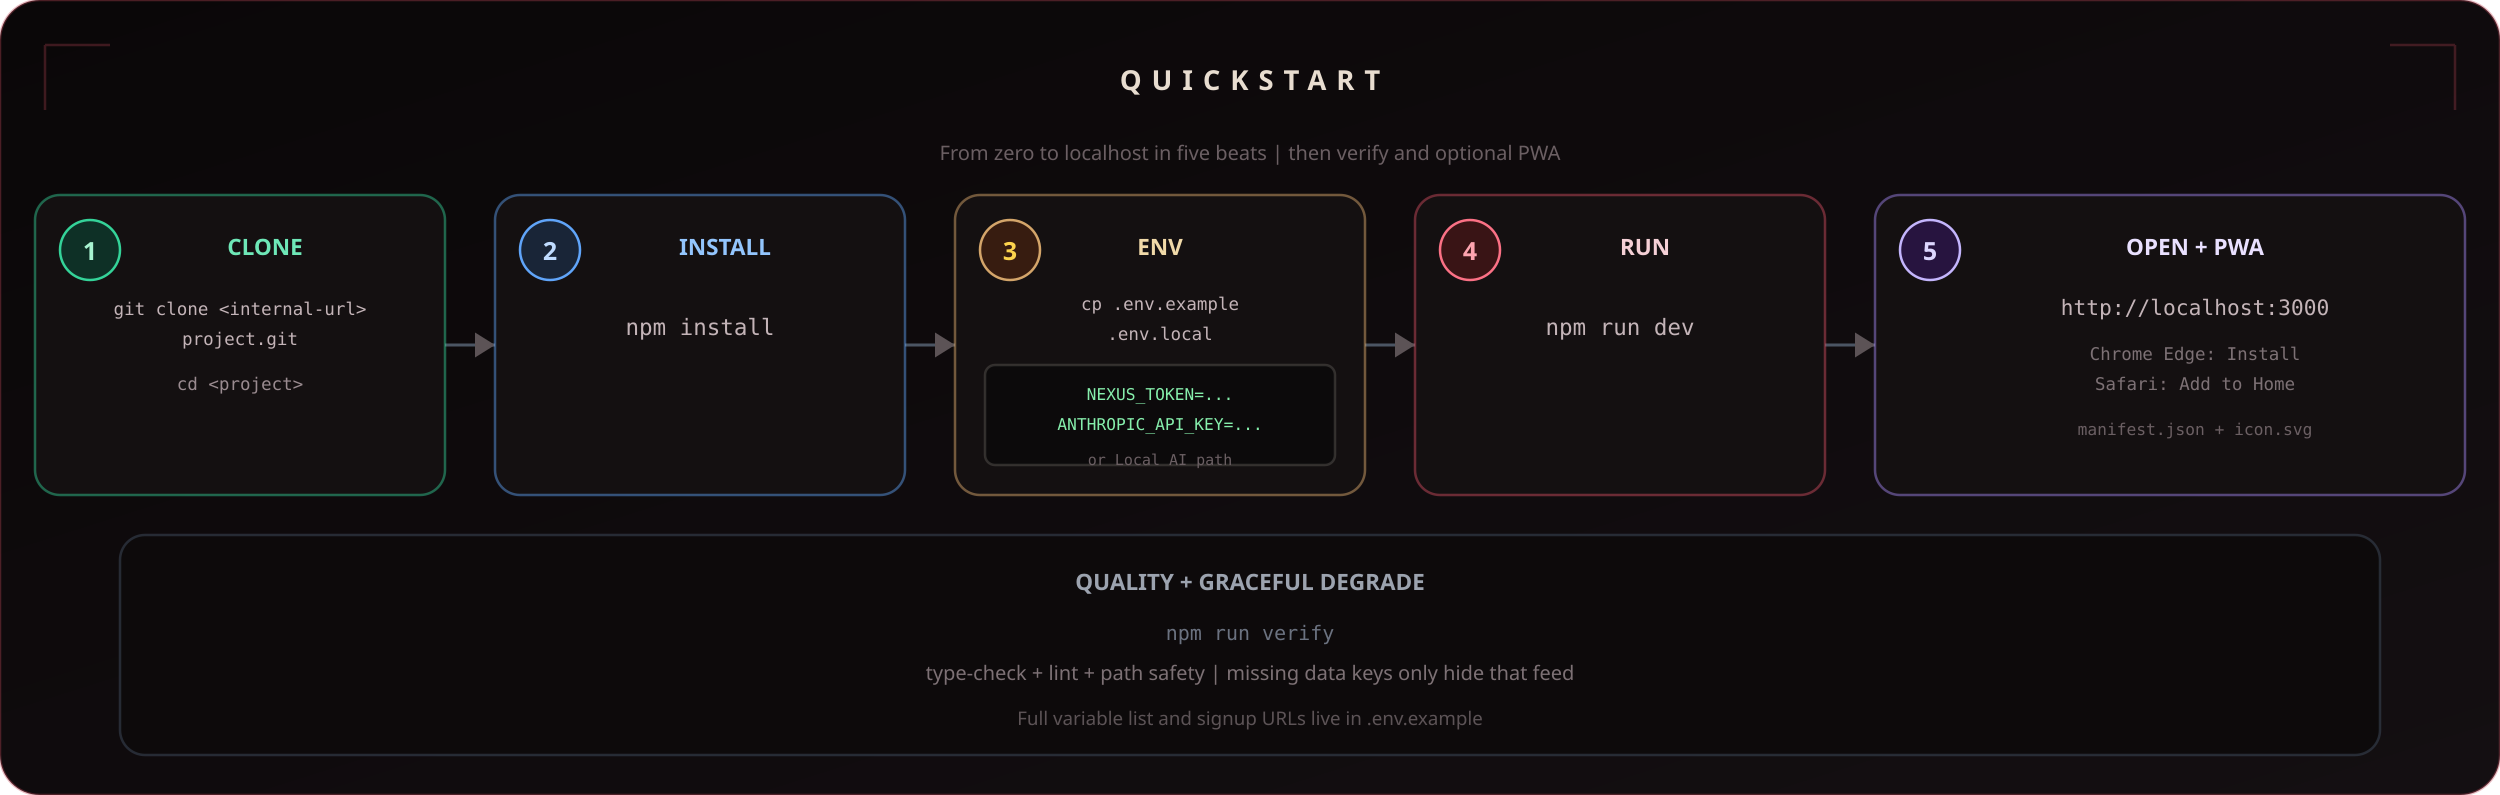
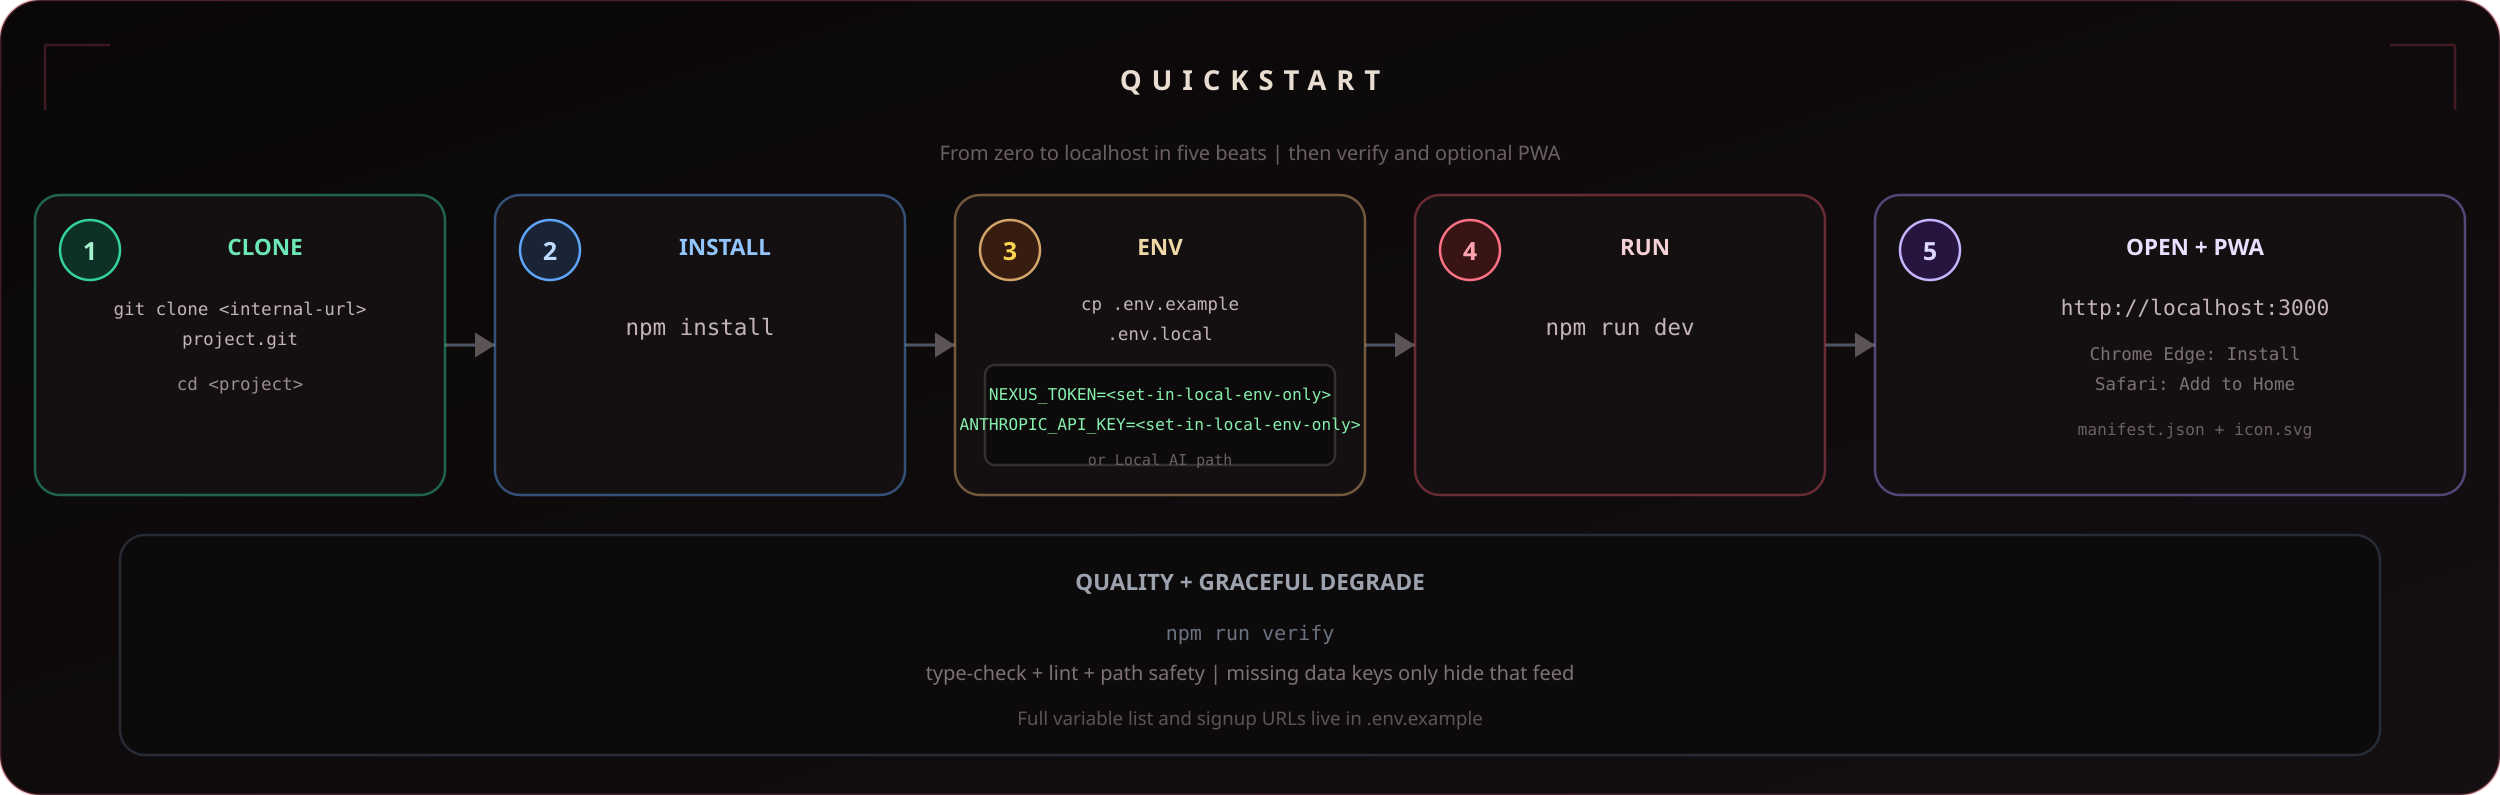
<svg xmlns="http://www.w3.org/2000/svg" viewBox="0 0 1000 318" width="1000" height="318" role="img" aria-labelledby="qT qD">
  <defs>
    <linearGradient id="qBg" x1="0%" y1="0%" x2="100%" y2="100%">
      <stop offset="0%" style="stop-color:#0a0708" />
      <stop offset="100%" style="stop-color:#140f12" />
    </linearGradient>
    <linearGradient id="qLine" x1="0%" y1="0%" x2="100%" y2="0%">
      <stop offset="0%" style="stop-color:#c4485a" />
      <stop offset="100%" style="stop-color:#d4a56a" />
    </linearGradient>
  </defs>
  <rect width="1000" height="318" rx="16" fill="url(#qBg)" stroke="#c4485a" stroke-opacity="0.35" stroke-width="1" />
  <path d="M 18 18 L 44 18 M 18 18 L 18 44" stroke="#c4485a" stroke-opacity="0.28" fill="none" />
  <path d="M 982 18 L 956 18 M 982 18 L 982 44" stroke="#c4485a" stroke-opacity="0.28" fill="none" />
  <text x="500" y="36" text-anchor="middle" fill="#e8ddd0" font-family="system-ui,Segoe UI,sans-serif" font-size="11" font-weight="800" letter-spacing="0.36em">QUICKSTART</text>
  <line x1="100" y1="48" x2="900" y2="48" stroke="url(#qLine)" stroke-opacity="0.6" stroke-width="1" />
  <text x="500" y="64" text-anchor="middle" fill="#6b5f63" font-family="system-ui,sans-serif" font-size="8">From zero to localhost in five beats | then verify and optional PWA</text>
  <path d="M 178 138 L 198 138" stroke="#4b5563" stroke-width="1.2" fill="none" />
  <polygon points="198,138 190,133 190,143" fill="#5c5356" />
  <path d="M 362 138 L 382 138" stroke="#4b5563" stroke-width="1.2" fill="none" />
  <polygon points="382,138 374,133 374,143" fill="#5c5356" />
  <path d="M 546 138 L 566 138" stroke="#4b5563" stroke-width="1.2" fill="none" />
  <polygon points="566,138 558,133 558,143" fill="#5c5356" />
  <path d="M 730 138 L 750 138" stroke="#4b5563" stroke-width="1.2" fill="none" />
  <polygon points="750,138 742,133 742,143" fill="#5c5356" />
  <g font-family="ui-monospace,Consolas,monospace">
    <g transform="translate(14,78)">
      <rect width="164" height="120" rx="10" fill="#141011" stroke="#34d399" stroke-opacity="0.45" />
      <circle cx="22" cy="22" r="12" fill="#065f46" fill-opacity="0.4" stroke="#34d399" stroke-width="1" />
      <text x="22" y="26" text-anchor="middle" fill="#a7f3d0" font-family="system-ui,sans-serif" font-size="10" font-weight="800">1</text>
      <text x="92" y="24" text-anchor="middle" fill="#6ee7b7" font-family="system-ui,sans-serif" font-size="9" font-weight="700">CLONE</text>
      <text x="82" y="48" text-anchor="middle" fill="#c4b4b8" font-size="7">git clone &lt;internal-url&gt;</text>
      <text x="82" y="60" text-anchor="middle" fill="#c4b4b8" font-size="7">project.git</text>
      <text x="82" y="78" text-anchor="middle" fill="#9a8b90" font-size="7">cd &lt;project&gt;</text>
    </g>
    <g transform="translate(198,78)">
      <rect width="164" height="120" rx="10" fill="#141011" stroke="#60a5fa" stroke-opacity="0.45" />
      <circle cx="22" cy="22" r="12" fill="#1e3a5f" fill-opacity="0.5" stroke="#60a5fa" stroke-width="1" />
      <text x="22" y="26" text-anchor="middle" fill="#bfdbfe" font-family="system-ui,sans-serif" font-size="10" font-weight="800">2</text>
      <text x="92" y="24" text-anchor="middle" fill="#93c5fd" font-family="system-ui,sans-serif" font-size="9" font-weight="700">INSTALL</text>
      <text x="82" y="56" text-anchor="middle" fill="#c4b4b8" font-size="9">npm install</text>
    </g>
    <g transform="translate(382,78)">
      <rect width="164" height="120" rx="10" fill="#141011" stroke="#d4a56a" stroke-opacity="0.5" />
      <circle cx="22" cy="22" r="12" fill="#78350f" fill-opacity="0.35" stroke="#d4a56a" stroke-width="1" />
      <text x="22" y="26" text-anchor="middle" fill="#fcd34d" font-family="system-ui,sans-serif" font-size="10" font-weight="800">3</text>
      <text x="82" y="24" text-anchor="middle" fill="#f0d9a8" font-family="system-ui,sans-serif" font-size="9" font-weight="700">ENV</text>
      <text x="82" y="46" text-anchor="middle" fill="#c4b4b8" font-size="7">cp .env.example</text>
      <text x="82" y="58" text-anchor="middle" fill="#c4b4b8" font-size="7">.env.local</text>
      <rect x="12" y="68" width="140" height="40" rx="4" fill="#0c0a0b" stroke="#57534e" stroke-opacity="0.5" />
-       <text x="82" y="82" text-anchor="middle" fill="#86efac" font-size="6.5">NEXUS_TOKEN=...</text>
-       <text x="82" y="94" text-anchor="middle" fill="#86efac" font-size="6.5">ANTHROPIC_API_KEY=...</text>
+       <text x="82" y="82" text-anchor="middle" fill="#86efac" font-size="6.5">NEXUS_TOKEN=&lt;set-in-local-env-only&gt;</text>
+       <text x="82" y="94" text-anchor="middle" fill="#86efac" font-size="6.5">ANTHROPIC_API_KEY=&lt;set-in-local-env-only&gt;</text>
      <text x="82" y="108" text-anchor="middle" fill="#6b5f63" font-size="6">or Local AI path</text>
    </g>
    <g transform="translate(566,78)">
      <rect width="164" height="120" rx="10" fill="#141011" stroke="#c4485a" stroke-opacity="0.5" />
      <circle cx="22" cy="22" r="12" fill="#7f1d1d" fill-opacity="0.35" stroke="#fb7185" stroke-width="1" />
      <text x="22" y="26" text-anchor="middle" fill="#fda4af" font-family="system-ui,sans-serif" font-size="10" font-weight="800">4</text>
      <text x="92" y="24" text-anchor="middle" fill="#f5d0d6" font-family="system-ui,sans-serif" font-size="9" font-weight="700">RUN</text>
      <text x="82" y="56" text-anchor="middle" fill="#c4b4b8" font-size="9">npm run dev</text>
    </g>
    <g transform="translate(750,78)">
      <rect width="236" height="120" rx="10" fill="#141011" stroke="#a78bfa" stroke-opacity="0.45" />
      <circle cx="22" cy="22" r="12" fill="#4c1d95" fill-opacity="0.35" stroke="#c4b5fd" stroke-width="1" />
      <text x="22" y="26" text-anchor="middle" fill="#ddd6fe" font-family="system-ui,sans-serif" font-size="10" font-weight="800">5</text>
      <text x="128" y="24" text-anchor="middle" fill="#e9e0ff" font-family="system-ui,sans-serif" font-size="9" font-weight="700">OPEN + PWA</text>
      <text x="128" y="48" text-anchor="middle" fill="#c4b4b8" font-size="8.5">http://localhost:3000</text>
      <text x="128" y="66" text-anchor="middle" fill="#7d7175" font-size="7">Chrome Edge: Install</text>
      <text x="128" y="78" text-anchor="middle" fill="#7d7175" font-size="7">Safari: Add to Home</text>
      <text x="128" y="96" text-anchor="middle" fill="#6b5f63" font-size="6.5">manifest.json + icon.svg</text>
    </g>
  </g>
  <rect x="48" y="214" width="904" height="88" rx="10" fill="#0d0a0b" stroke="#374151" stroke-opacity="0.6" />
  <text x="500" y="236" text-anchor="middle" fill="#9ca3af" font-family="system-ui,sans-serif" font-size="9" font-weight="700">QUALITY + GRACEFUL DEGRADE</text>
  <text x="500" y="256" text-anchor="middle" fill="#6b7280" font-family="ui-monospace,monospace" font-size="8">npm run verify</text>
  <text x="500" y="272" text-anchor="middle" fill="#7d7175" font-family="system-ui,sans-serif" font-size="8">type-check + lint + path safety | missing data keys only hide that feed</text>
  <text x="500" y="290" text-anchor="middle" fill="#5c5356" font-family="system-ui,sans-serif" font-size="7.5">Full variable list and signup URLs live in .env.example</text>
</svg>
